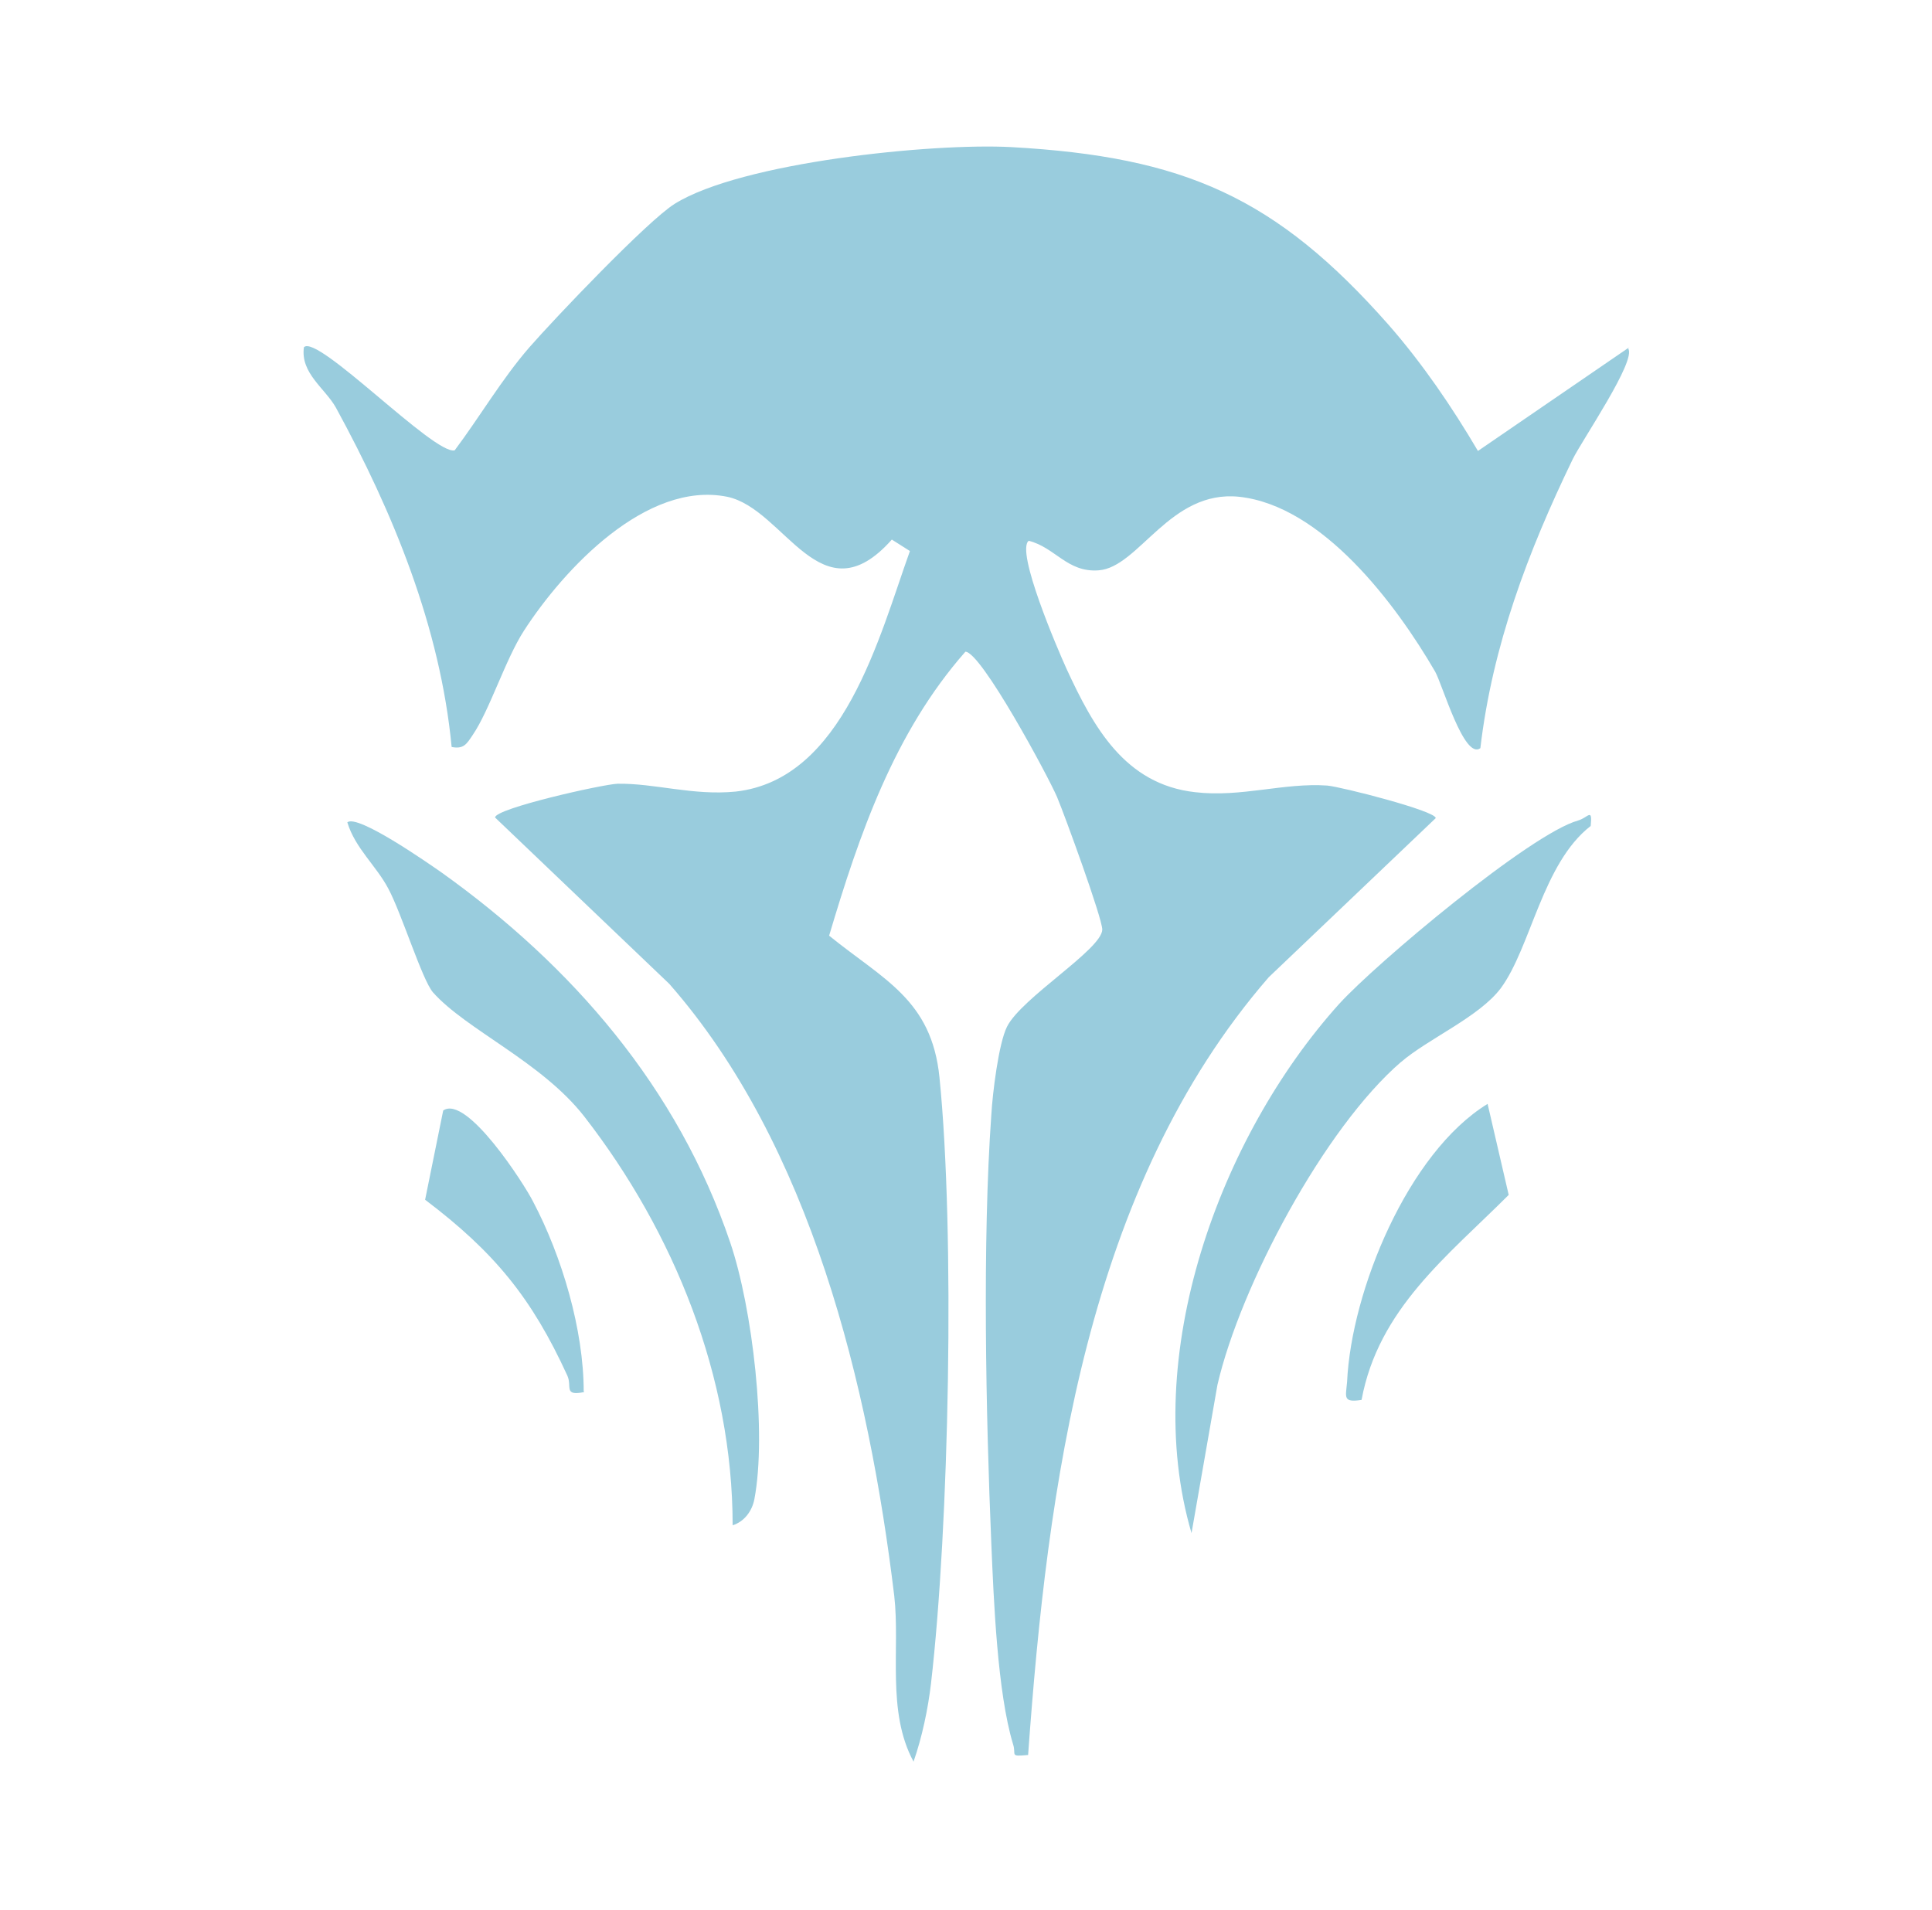
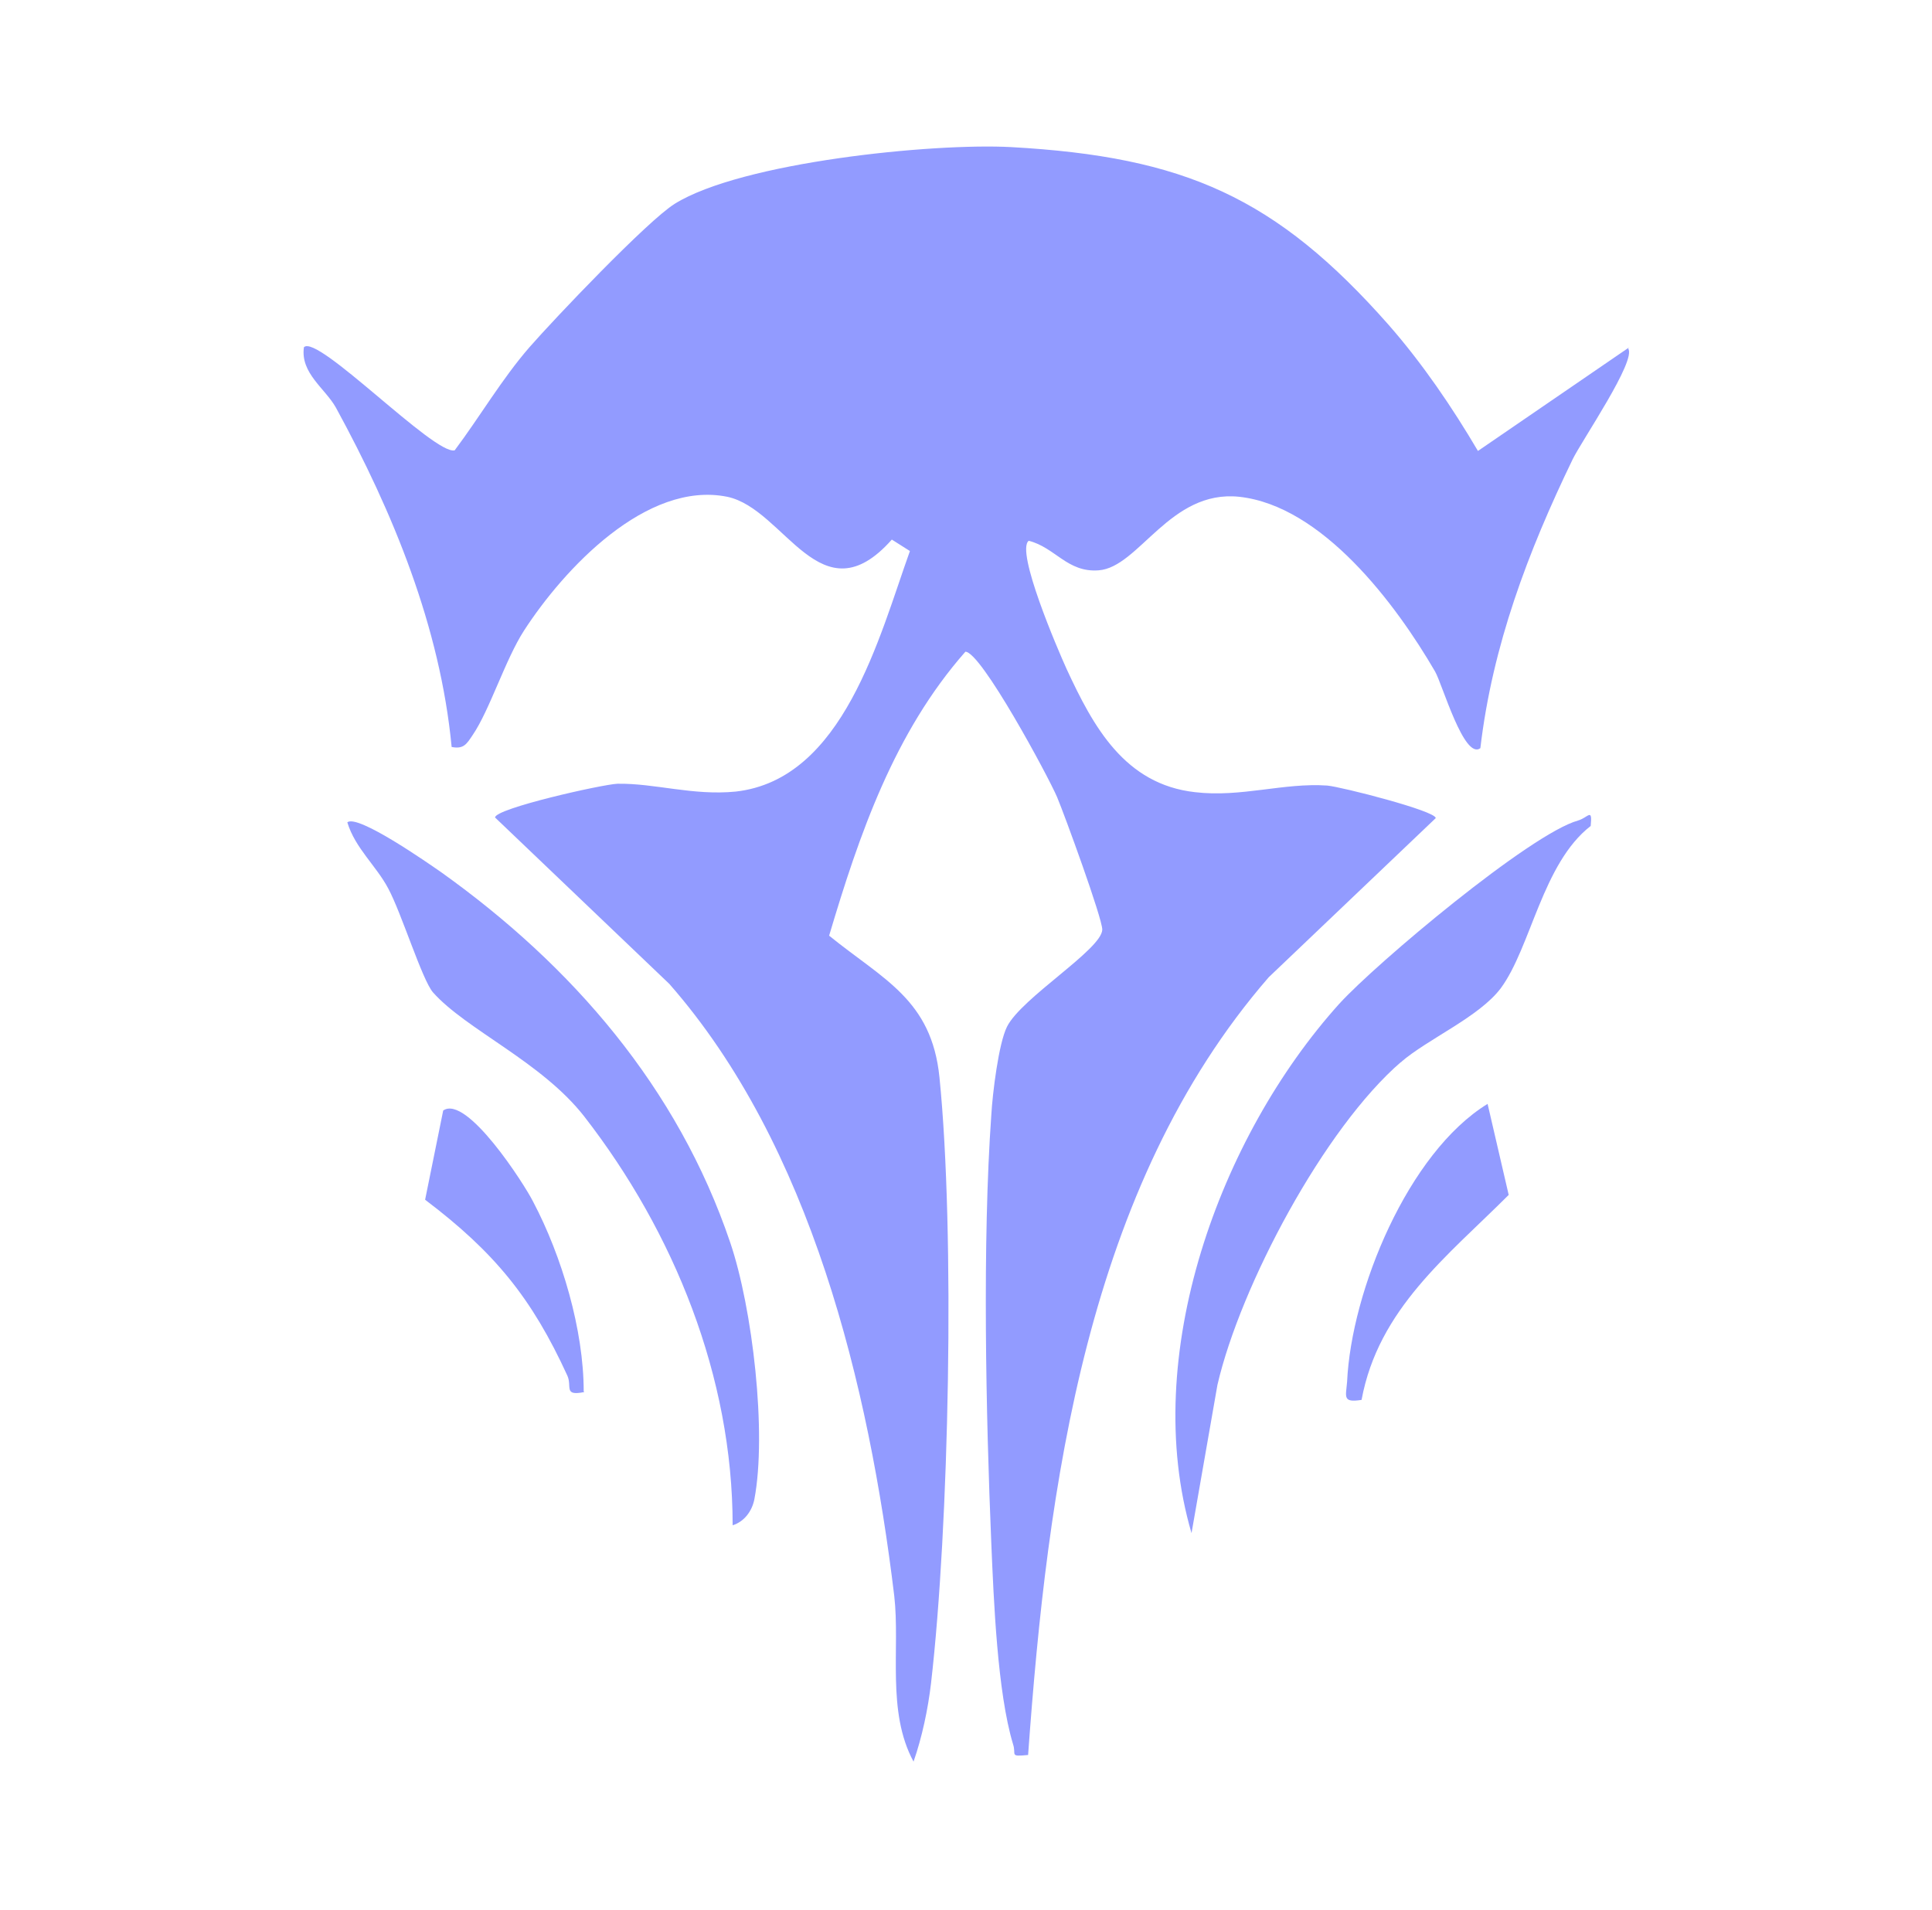
<svg xmlns="http://www.w3.org/2000/svg" version="1.1" viewBox="0 0 320.4 316.8">
  <defs>
    <style>
      .cls-1 {
-         fill: #9cd;
+         fill: #929bff;
      }
    </style>
  </defs>
  <g>
    <g id="Layer_1">
-       <g id="Dread">
-         <path class="cls-1" d="M270,57.8c1.5,1.9-7.7,15.3-9.2,18.4-7.4,15.3-13.3,30.9-15.3,47.9-2.7,2-6.3-10.6-7.5-12.7-6.5-11.2-18.7-27.5-32.5-29-11.5-1.2-16.6,11.7-23.3,12.2-5.2.4-7.2-3.8-11.6-4.9-2.2,1.7,4.8,18,6.3,21.3,4.4,9.5,9.6,19.1,21.3,20.4,7.6.9,14.7-1.6,21.9-1.1,2.3.2,18,4.2,18,5.4l-27.7,26.4c-30.2,34.8-36.7,84.5-39.9,129-3.2.3-1.9,0-2.5-1.8-2.6-8.6-3.2-23.9-3.6-33.2-.9-21.4-1.5-50.1,0-71.2.2-3.5,1.2-11.8,2.6-14.6,2.4-4.8,15.7-12.8,15.8-16.1,0-1.9-6.2-18.9-7.5-22-1.5-3.5-12.6-24.1-15.2-24.1-11.8,13.4-17.6,30.3-22.6,47.1,9,7.3,17,10.6,18.3,23.5,2.6,25.8,1.6,74.6-1.4,100.5-.5,4.3-1.5,9-2.9,13-4.5-8.3-2.2-18.8-3.2-27.5-4.2-34.8-13.8-74.7-37.3-101.5l-28.9-27.6c0-1.5,17.8-5.5,20.3-5.6,6.2-.1,12.5,2,19.6,1.3,17.9-2,23.8-25.7,28.9-39.9l-3-1.9c-11.8,13.3-17.7-5.1-27.3-7.1-13.4-2.7-27.1,12-33.7,22.2-3.1,4.8-5.7,13.2-8.5,17.3-1,1.5-1.5,2.4-3.5,2-1.9-19.9-9.7-38.9-19.2-56.3-1.8-3.2-5.9-5.7-5.3-10,2.2-2.3,21.6,17.9,25,17.1,4.2-5.6,7.8-11.8,12.4-17.1,4.1-4.7,19.6-21,24.1-23.8,11.1-6.9,42.7-10.1,55.8-9.4,28.7,1.6,43.9,8.3,62.6,29.5,5.6,6.4,10.5,13.6,14.8,20.9l25.1-17.2h0Z" />
-         <path class="cls-1" d="M232.4,176.1c-12.8,11-26.7,37.2-30.5,53.6l-4.3,24.6c-8.6-29.3,4.6-65.7,24.5-87.8,6.2-6.8,31.7-28.2,39.6-30.4,1.7-.5,2.4-2.2,2.1.9-8,6.2-9.9,20.1-14.9,26.9-3.6,4.8-12.1,8.4-16.6,12.3h0Z" />
-         <path class="cls-1" d="M121.5,253c0-24.6-9.7-48.6-24.6-67.8-7.1-9.1-19.6-14.4-25.1-20.6-1.8-2.1-5.2-13.1-7.4-17.2-2-3.8-5.5-6.7-6.8-11,1.7-1.4,13.3,6.7,15.6,8.3,21.7,15.5,39.2,35.7,47.9,61.4,3.7,10.9,6.1,31.6,4,42.6-.4,2-1.7,3.7-3.6,4.3h0Z" />
-         <path class="cls-1" d="M225.8,232.2c-3.2.5-2.6-.5-2.4-3,.7-15.1,10.1-38,23.3-46.1l3.5,15.1c-10.2,10.2-21.6,18.9-24.4,34h0Z" />
-         <path class="cls-1" d="M96.9,230.9c-3.5.7-2-.9-2.8-2.7-5.9-12.9-12.1-20.5-23.6-29.2l3-14.8c3.9-2.7,13.5,12.3,14.9,15.1,4.8,9.1,8.4,21.3,8.4,31.5h0Z" />
+       <g id="Layer_1-2" data-name="Layer_1">
+         <g id="Dread">
+           <path class="cls-1" d="M270,57.8c1.5,1.9-7.7,15.3-9.2,18.4-7.4,15.3-13.3,30.9-15.3,47.9-2.7,2-6.3-10.6-7.5-12.7-6.5-11.2-18.7-27.5-32.5-29-11.5-1.2-16.6,11.7-23.3,12.2-5.2.4-7.2-3.8-11.6-4.9-2.2,1.7,4.8,18,6.3,21.3,4.4,9.5,9.6,19.1,21.3,20.4,7.6.9,14.7-1.6,21.9-1.1,2.3.2,18,4.2,18,5.4l-27.7,26.4c-30.2,34.8-36.7,84.5-39.9,129-3.2.3-1.9,0-2.5-1.8-2.6-8.6-3.2-23.9-3.6-33.2-.9-21.4-1.5-50.1,0-71.2.2-3.5,1.2-11.8,2.6-14.6,2.4-4.8,15.7-12.8,15.8-16.1,0-1.9-6.2-18.9-7.5-22-1.5-3.5-12.6-24.1-15.2-24.1-11.8,13.4-17.6,30.3-22.6,47.1,9,7.3,17,10.6,18.3,23.5,2.6,25.8,1.6,74.6-1.4,100.5-.5,4.3-1.5,9-2.9,13-4.5-8.3-2.2-18.8-3.2-27.5-4.2-34.8-13.8-74.7-37.3-101.5l-28.9-27.6c0-1.5,17.8-5.5,20.3-5.6,6.2-.1,12.5,2,19.6,1.3,17.9-2,23.8-25.7,28.9-39.9l-3-1.9c-11.8,13.3-17.7-5.1-27.3-7.1-13.4-2.7-27.1,12-33.7,22.2-3.1,4.8-5.7,13.2-8.5,17.3-1,1.5-1.5,2.4-3.5,2-1.9-19.9-9.7-38.9-19.2-56.3-1.8-3.2-5.9-5.7-5.3-10,2.2-2.3,21.6,17.9,25,17.1,4.2-5.6,7.8-11.8,12.4-17.1,4.1-4.7,19.6-21,24.1-23.8,11.1-6.9,42.7-10.1,55.8-9.4,28.7,1.6,43.9,8.3,62.6,29.5,5.6,6.4,10.5,13.6,14.8,20.9l25.1-17.2h0l-.2.2Z" />
+           <path class="cls-1" d="M232.4,176.1c-12.8,11-26.7,37.2-30.5,53.6l-4.3,24.6c-8.6-29.3,4.6-65.7,24.5-87.8,6.2-6.8,31.7-28.2,39.6-30.4,1.7-.5,2.4-2.2,2.1.9-8,6.2-9.9,20.1-14.9,26.9-3.6,4.8-12.1,8.4-16.6,12.3h.1Z" />
+           <path class="cls-1" d="M121.5,253c0-24.6-9.7-48.6-24.6-67.8-7.1-9.1-19.6-14.4-25.1-20.6-1.8-2.1-5.2-13.1-7.4-17.2-2-3.8-5.5-6.7-6.8-11,1.7-1.4,13.3,6.7,15.6,8.3,21.7,15.5,39.2,35.7,47.9,61.4,3.7,10.9,6.1,31.6,4,42.6-.4,2-1.7,3.7-3.6,4.3h0Z" />
+           <path class="cls-1" d="M225.8,232.2c-3.2.5-2.6-.5-2.4-3,.7-15.1,10.1-38,23.3-46.1l3.5,15.1c-10.2,10.2-21.6,18.9-24.4,34h0Z" />
+           <path class="cls-1" d="M96.9,230.9c-3.5.7-2-.9-2.8-2.7-5.9-12.9-12.1-20.5-23.6-29.2l3-14.8c3.9-2.7,13.5,12.3,14.9,15.1,4.8,9.1,8.4,21.3,8.4,31.5h0Z" />
+         </g>
      </g>
    </g>
  </g>
</svg>
